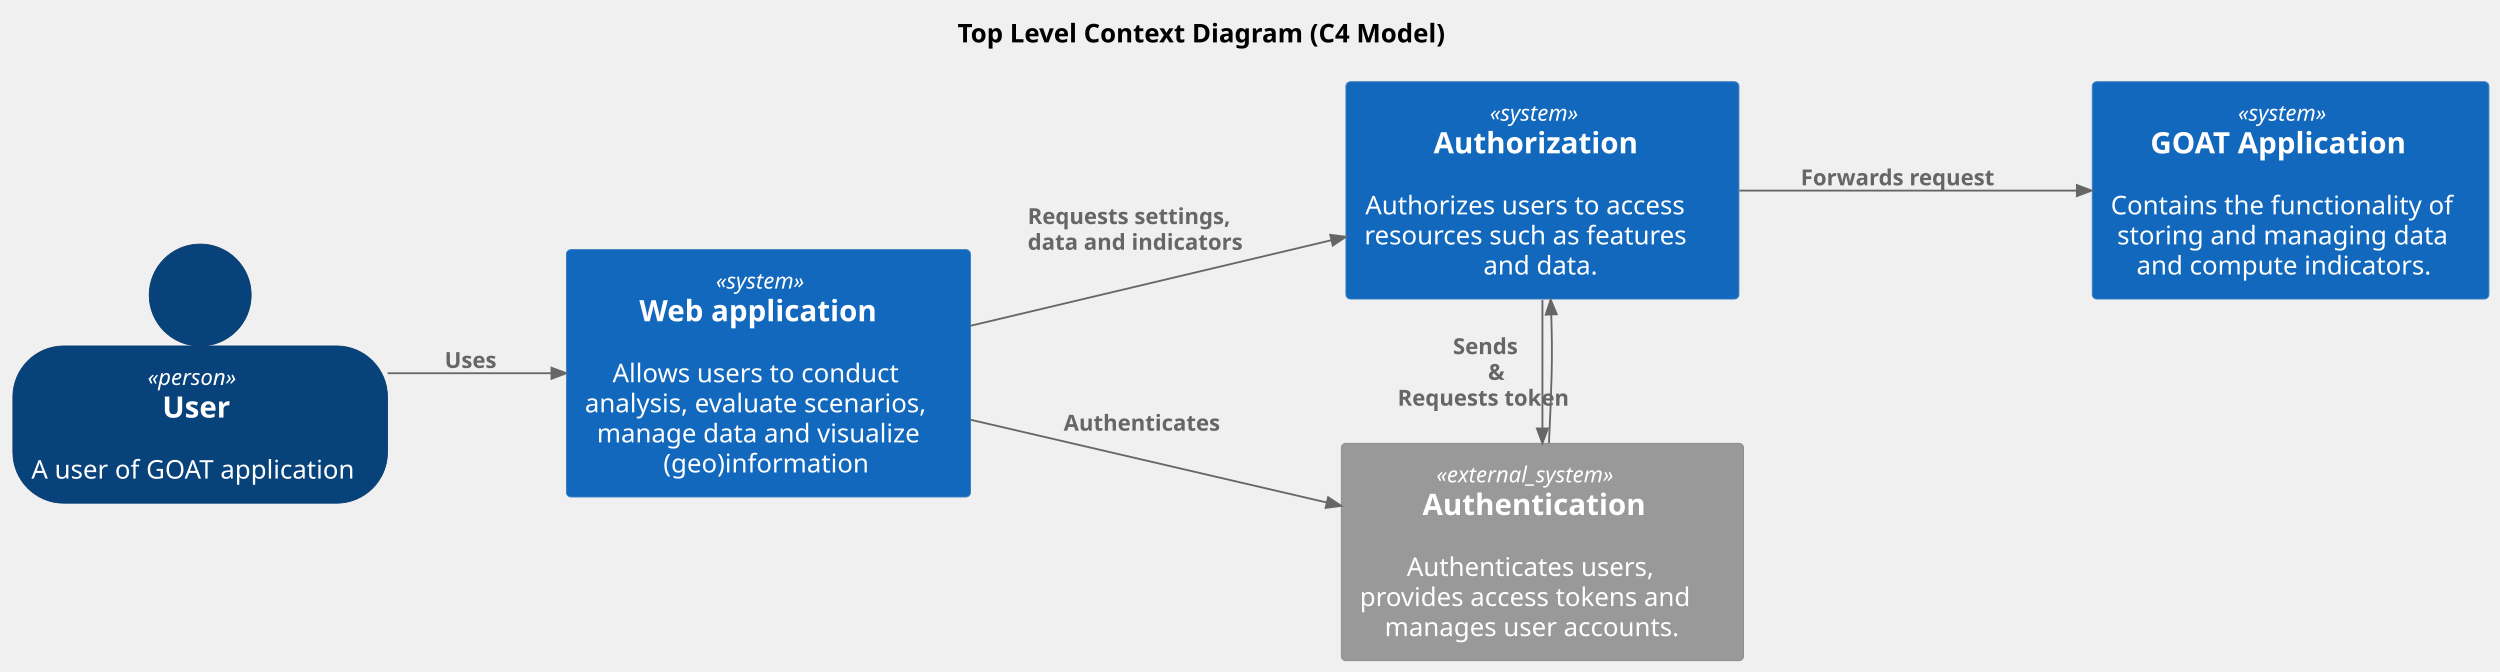
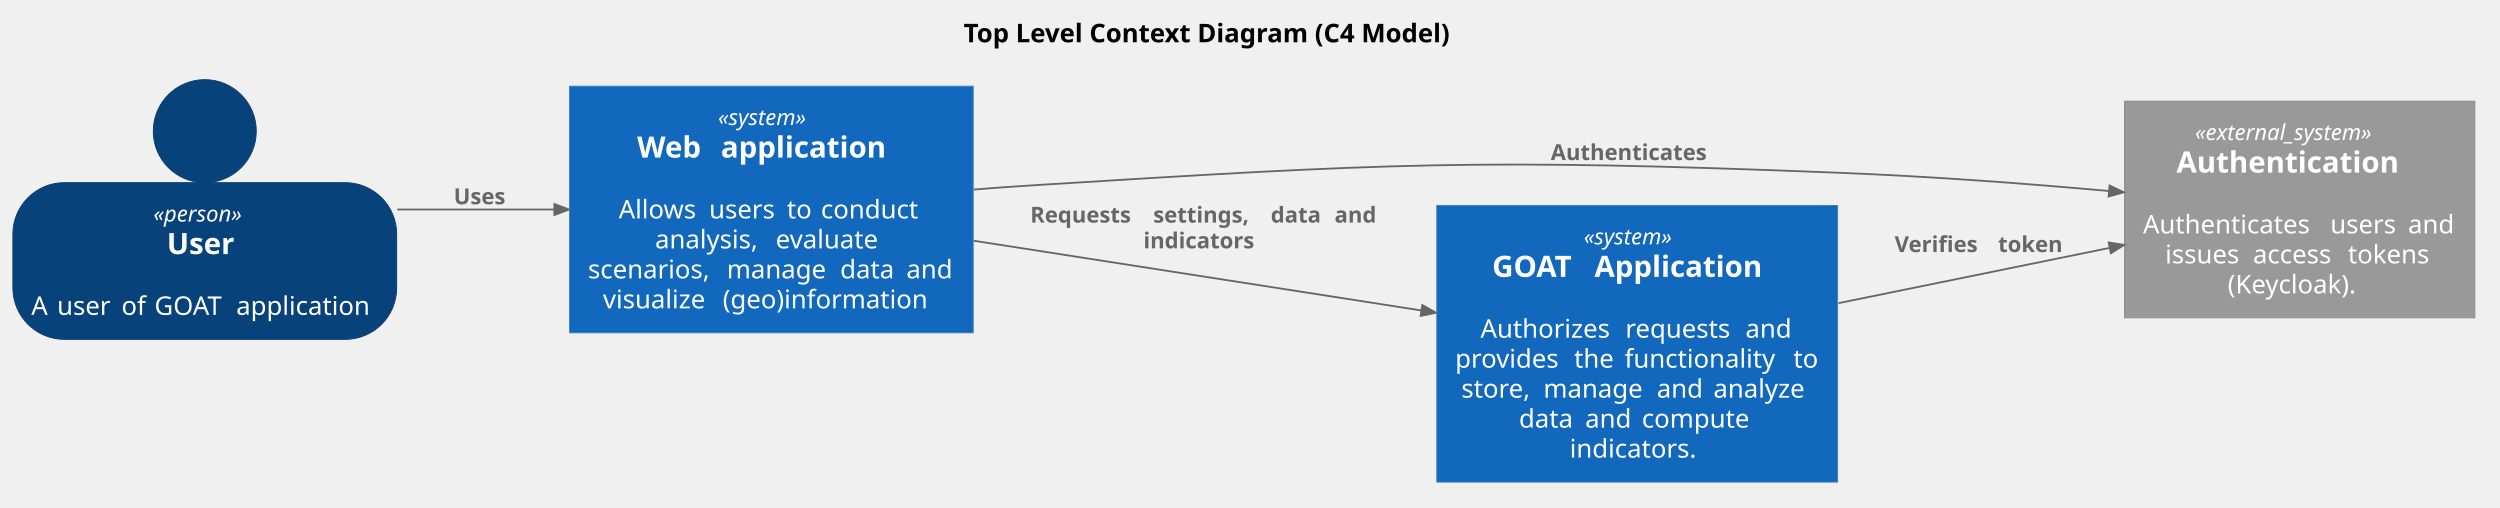
- <svg xmlns="http://www.w3.org/2000/svg" contentStyleType="text/css" height="364px" preserveAspectRatio="none" style="width:1355px;height:364px;background:#FFFFFF;" version="1.1" viewBox="0 0 1355 364" width="1355px" zoomAndPan="magnify">
+ <svg xmlns="http://www.w3.org/2000/svg" contentStyleType="text/css" data-diagram-type="DESCRIPTION" height="276px" preserveAspectRatio="none" style="width:1359px;height:276px;background:#FFFFFF;" version="1.1" viewBox="0 0 1359 276" width="1359px" zoomAndPan="magnify">
  <defs />
  <g>
-     <rect fill="none" height="26.297" id="_title" style="stroke:none;stroke-width:1.0;" width="313" x="514" y="5" />
-     <text fill="#000000" font-family="sans-serif" font-size="14" font-weight="bold" lengthAdjust="spacing" textLength="303" x="519" y="22.995">Top Level Context Diagram (C4 Model)</text>
-     <g id="elem_personAlias">
-       <ellipse cx="108.5" cy="159.912" fill="#08427B" rx="27.616" ry="27.616" style="stroke:#073B6F;stroke-width:0.5;" />
-       <rect fill="#08427B" height="85.188" rx="27.616" ry="27.616" style="stroke:#073B6F;stroke-width:0.5;" width="203" x="7" y="187.528" />
-       <text fill="#FFFFFF" font-family="sans-serif" font-size="12" font-style="italic" lengthAdjust="spacing" textLength="57" x="80" y="208.667">«person»</text>
-       <text fill="#FFFFFF" font-family="sans-serif" font-size="16" font-weight="bold" lengthAdjust="spacing" textLength="41" x="88" y="226.349">User</text>
-       <text fill="#FFFFFF" font-family="sans-serif" font-size="14" lengthAdjust="spacing" textLength="4" x="106.5" y="243.117"> </text>
-       <text fill="#FFFFFF" font-family="sans-serif" font-size="14" lengthAdjust="spacing" textLength="183" x="17" y="259.414">A user of GOAT application</text>
+     <g class="title" data-source-line="4">
+       <text fill="#000000" font-family="sans-serif" font-size="14" font-weight="700" lengthAdjust="spacing" textLength="304.671" x="523.835" y="22.995">Top Level Context Diagram (C4 Model)</text>
    </g>
-     <g id="elem_goatclient">
-       <rect fill="#1168BD" height="134.078" rx="2.5" ry="2.5" style="stroke:#3C7FC0;stroke-width:0.5;" width="219" x="307" y="135.297" />
-       <text fill="#FFFFFF" font-family="sans-serif" font-size="12" font-style="italic" lengthAdjust="spacing" textLength="57" x="388" y="156.435">«system»</text>
-       <text fill="#FFFFFF" font-family="sans-serif" font-size="16" font-weight="bold" lengthAdjust="spacing" textLength="140" x="346.5" y="174.117">Web application</text>
-       <text fill="#FFFFFF" font-family="sans-serif" font-size="14" lengthAdjust="spacing" textLength="4" x="414.5" y="190.886"> </text>
-       <text fill="#FFFFFF" font-family="sans-serif" font-size="14" lengthAdjust="spacing" textLength="165" x="332" y="207.183">Allows users to conduct</text>
-       <text fill="#FFFFFF" font-family="sans-serif" font-size="14" lengthAdjust="spacing" textLength="195" x="317" y="223.48">analysis, evaluate scenarios,</text>
-       <text fill="#FFFFFF" font-family="sans-serif" font-size="14" lengthAdjust="spacing" textLength="182" x="323.5" y="239.776">manage data and visualize</text>
-       <text fill="#FFFFFF" font-family="sans-serif" font-size="14" lengthAdjust="spacing" textLength="114" x="359.5" y="256.073">(geo)information</text>
+     <g class="entity" data-qualified-name="personAlias" data-source-line="380" id="ent0001">
+       <ellipse cx="111.315" cy="71.293" fill="#08427B" rx="27.996" ry="27.996" style="stroke:#073B6F;stroke-width:0.5;" />
+       <rect fill="#08427B" height="85.188" rx="27.996" ry="27.996" style="stroke:#073B6F;stroke-width:0.5;" width="208.631" x="7" y="99.289" />
+       <text fill="#FFFFFF" font-family="sans-serif" font-size="12" font-style="italic" lengthAdjust="spacing" textLength="55.816" x="83.407" y="120.428">«person»</text>
+       <text fill="#FFFFFF" font-family="sans-serif" font-size="16" font-weight="700" lengthAdjust="spacing" textLength="41.258" x="90.686" y="138.109">User</text>
+       <text fill="#FFFFFF" font-family="sans-serif" font-size="14" lengthAdjust="spacing" textLength="4.45" x="109.09" y="154.878"> </text>
+       <text fill="#FFFFFF" font-family="sans-serif" font-size="14" lengthAdjust="spacing" textLength="9.577" x="17" y="171.175">A</text>
+       <text fill="#FFFFFF" font-family="sans-serif" font-size="14" lengthAdjust="spacing" textLength="4.45" x="26.577" y="171.175"> </text>
+       <text fill="#FFFFFF" font-family="sans-serif" font-size="14" lengthAdjust="spacing" textLength="30.536" x="31.027" y="171.175">user</text>
+       <text fill="#FFFFFF" font-family="sans-serif" font-size="14" lengthAdjust="spacing" textLength="4.45" x="61.563" y="171.175"> </text>
+       <text fill="#FFFFFF" font-family="sans-serif" font-size="14" lengthAdjust="spacing" textLength="13.494" x="66.014" y="171.175">of</text>
+       <text fill="#FFFFFF" font-family="sans-serif" font-size="14" lengthAdjust="spacing" textLength="4.45" x="79.508" y="171.175"> </text>
+       <text fill="#FFFFFF" font-family="sans-serif" font-size="14" lengthAdjust="spacing" textLength="39.997" x="83.958" y="171.175">GOAT</text>
+       <text fill="#FFFFFF" font-family="sans-serif" font-size="14" lengthAdjust="spacing" textLength="4.45" x="123.955" y="171.175"> </text>
+       <text fill="#FFFFFF" font-family="sans-serif" font-size="14" lengthAdjust="spacing" textLength="77.226" x="128.405" y="171.175">application</text>
    </g>
-     <g id="elem_authentication">
-       <rect fill="#999999" height="117.781" rx="2.5" ry="2.5" style="stroke:#8A8A8A;stroke-width:0.5;" width="218" x="727" y="240.297" />
-       <text fill="#FFFFFF" font-family="sans-serif" font-size="12" font-style="italic" lengthAdjust="spacing" textLength="115" x="778.5" y="261.435">«external_system»</text>
-       <text fill="#FFFFFF" font-family="sans-serif" font-size="16" font-weight="bold" lengthAdjust="spacing" textLength="130" x="771" y="279.117">Authentication</text>
-       <text fill="#FFFFFF" font-family="sans-serif" font-size="14" lengthAdjust="spacing" textLength="4" x="834" y="295.886"> </text>
-       <text fill="#FFFFFF" font-family="sans-serif" font-size="14" lengthAdjust="spacing" textLength="143" x="762.5" y="312.183">Authenticates users,</text>
-       <text fill="#FFFFFF" font-family="sans-serif" font-size="14" lengthAdjust="spacing" textLength="194" x="737" y="328.479">provides access tokens and</text>
-       <text fill="#FFFFFF" font-family="sans-serif" font-size="14" lengthAdjust="spacing" textLength="171" x="750.5" y="344.776">manages user accounts.</text>
+     <g class="entity" data-qualified-name="goatclient" data-source-line="404" id="ent0002">
+       <rect fill="#1168BD" height="134.078" style="stroke:#3C7FC0;stroke-width:0.5;" width="219.404" x="309.63" y="46.847" />
+       <text fill="#FFFFFF" font-family="sans-serif" font-size="12" font-style="italic" lengthAdjust="spacing" textLength="58.066" x="390.299" y="67.986">«system»</text>
+       <text fill="#FFFFFF" font-family="sans-serif" font-size="16" font-weight="700" lengthAdjust="spacing" textLength="39.953" x="346.336" y="85.667">Web</text>
+       <text fill="#FFFFFF" font-family="sans-serif" font-size="16" font-weight="700" lengthAdjust="spacing" textLength="5.57" x="386.289" y="85.667"> </text>
+       <text fill="#FFFFFF" font-family="sans-serif" font-size="16" font-weight="700" lengthAdjust="spacing" textLength="100.469" x="391.86" y="85.667">application</text>
+       <text fill="#FFFFFF" font-family="sans-serif" font-size="14" lengthAdjust="spacing" textLength="4.45" x="417.107" y="102.436"> </text>
+       <text fill="#FFFFFF" font-family="sans-serif" font-size="14" lengthAdjust="spacing" textLength="44.666" x="336.34" y="118.733">Allows</text>
+       <text fill="#FFFFFF" font-family="sans-serif" font-size="14" lengthAdjust="spacing" textLength="4.45" x="381.007" y="118.733"> </text>
+       <text fill="#FFFFFF" font-family="sans-serif" font-size="14" lengthAdjust="spacing" textLength="37.83" x="385.457" y="118.733">users</text>
+       <text fill="#FFFFFF" font-family="sans-serif" font-size="14" lengthAdjust="spacing" textLength="4.45" x="423.287" y="118.733"> </text>
+       <text fill="#FFFFFF" font-family="sans-serif" font-size="14" lengthAdjust="spacing" textLength="14.055" x="427.737" y="118.733">to</text>
+       <text fill="#FFFFFF" font-family="sans-serif" font-size="14" lengthAdjust="spacing" textLength="4.45" x="441.792" y="118.733"> </text>
+       <text fill="#FFFFFF" font-family="sans-serif" font-size="14" lengthAdjust="spacing" textLength="56.082" x="446.242" y="118.733">conduct</text>
+       <text fill="#FFFFFF" font-family="sans-serif" font-size="14" lengthAdjust="spacing" textLength="61.134" x="356.079" y="135.03">analysis,</text>
+       <text fill="#FFFFFF" font-family="sans-serif" font-size="14" lengthAdjust="spacing" textLength="4.45" x="417.213" y="135.03"> </text>
+       <text fill="#FFFFFF" font-family="sans-serif" font-size="14" lengthAdjust="spacing" textLength="60.922" x="421.663" y="135.03">evaluate</text>
+       <text fill="#FFFFFF" font-family="sans-serif" font-size="14" lengthAdjust="spacing" textLength="71.012" x="319.63" y="151.326">scenarios,</text>
+       <text fill="#FFFFFF" font-family="sans-serif" font-size="14" lengthAdjust="spacing" textLength="4.45" x="390.642" y="151.326"> </text>
+       <text fill="#FFFFFF" font-family="sans-serif" font-size="14" lengthAdjust="spacing" textLength="57.169" x="395.092" y="151.326">manage</text>
+       <text fill="#FFFFFF" font-family="sans-serif" font-size="14" lengthAdjust="spacing" textLength="4.45" x="452.261" y="151.326"> </text>
+       <text fill="#FFFFFF" font-family="sans-serif" font-size="14" lengthAdjust="spacing" textLength="31.534" x="456.711" y="151.326">data</text>
+       <text fill="#FFFFFF" font-family="sans-serif" font-size="14" lengthAdjust="spacing" textLength="4.45" x="488.245" y="151.326"> </text>
+       <text fill="#FFFFFF" font-family="sans-serif" font-size="14" lengthAdjust="spacing" textLength="26.339" x="492.695" y="151.326">and</text>
+       <text fill="#FFFFFF" font-family="sans-serif" font-size="14" lengthAdjust="spacing" textLength="60.662" x="327.758" y="167.623">visualize</text>
+       <text fill="#FFFFFF" font-family="sans-serif" font-size="14" lengthAdjust="spacing" textLength="4.45" x="388.42" y="167.623"> </text>
+       <text fill="#FFFFFF" font-family="sans-serif" font-size="14" lengthAdjust="spacing" textLength="118.036" x="392.87" y="167.623">(geo)information</text>
    </g>
-     <g id="elem_authorization">
-       <rect fill="#1168BD" height="117.781" rx="2.5" ry="2.5" style="stroke:#3C7FC0;stroke-width:0.5;" width="213" x="729.5" y="44.297" />
-       <text fill="#FFFFFF" font-family="sans-serif" font-size="12" font-style="italic" lengthAdjust="spacing" textLength="57" x="807.5" y="65.436">«system»</text>
-       <text fill="#FFFFFF" font-family="sans-serif" font-size="16" font-weight="bold" lengthAdjust="spacing" textLength="118" x="777" y="83.117">Authorization</text>
-       <text fill="#FFFFFF" font-family="sans-serif" font-size="14" lengthAdjust="spacing" textLength="4" x="834" y="99.886"> </text>
-       <text fill="#FFFFFF" font-family="sans-serif" font-size="14" lengthAdjust="spacing" textLength="188" x="740" y="116.183">Authorizes users to access</text>
-       <text fill="#FFFFFF" font-family="sans-serif" font-size="14" lengthAdjust="spacing" textLength="189" x="739.5" y="132.48">resources such as features</text>
-       <text fill="#FFFFFF" font-family="sans-serif" font-size="14" lengthAdjust="spacing" textLength="64" x="804" y="148.776">and data.</text>
+     <g class="entity" data-qualified-name="authentication" data-source-line="419" id="ent0003">
+       <rect fill="#999999" height="117.781" style="stroke:#8A8A8A;stroke-width:0.5;" width="190.42" x="1154.92" y="54.997" />
+       <text fill="#FFFFFF" font-family="sans-serif" font-size="12" font-style="italic" lengthAdjust="spacing" textLength="113.865" x="1193.197" y="76.135">«external_system»</text>
+       <text fill="#FFFFFF" font-family="sans-serif" font-size="16" font-weight="700" lengthAdjust="spacing" textLength="133.984" x="1183.138" y="93.817">Authentication</text>
+       <text fill="#FFFFFF" font-family="sans-serif" font-size="14" lengthAdjust="spacing" textLength="4.45" x="1247.905" y="110.586"> </text>
+       <text fill="#FFFFFF" font-family="sans-serif" font-size="14" lengthAdjust="spacing" textLength="97.351" x="1164.92" y="126.883">Authenticates</text>
+       <text fill="#FFFFFF" font-family="sans-serif" font-size="14" lengthAdjust="spacing" textLength="4.45" x="1262.271" y="126.883"> </text>
+       <text fill="#FFFFFF" font-family="sans-serif" font-size="14" lengthAdjust="spacing" textLength="37.83" x="1266.721" y="126.883">users</text>
+       <text fill="#FFFFFF" font-family="sans-serif" font-size="14" lengthAdjust="spacing" textLength="4.45" x="1304.551" y="126.883"> </text>
+       <text fill="#FFFFFF" font-family="sans-serif" font-size="14" lengthAdjust="spacing" textLength="26.339" x="1309.001" y="126.883">and</text>
+       <text fill="#FFFFFF" font-family="sans-serif" font-size="14" lengthAdjust="spacing" textLength="43.258" x="1176.992" y="143.179">issues</text>
+       <text fill="#FFFFFF" font-family="sans-serif" font-size="14" lengthAdjust="spacing" textLength="4.45" x="1220.25" y="143.179"> </text>
+       <text fill="#FFFFFF" font-family="sans-serif" font-size="14" lengthAdjust="spacing" textLength="47.175" x="1224.7" y="143.179">access</text>
+       <text fill="#FFFFFF" font-family="sans-serif" font-size="14" lengthAdjust="spacing" textLength="4.45" x="1271.875" y="143.179"> </text>
+       <text fill="#FFFFFF" font-family="sans-serif" font-size="14" lengthAdjust="spacing" textLength="46.942" x="1276.325" y="143.179">tokens</text>
+       <text fill="#FFFFFF" font-family="sans-serif" font-size="14" lengthAdjust="spacing" textLength="78.292" x="1210.984" y="159.476">(Keycloak).</text>
    </g>
-     <g id="elem_goatapplication">
-       <rect fill="#1168BD" height="117.781" rx="2.5" ry="2.5" style="stroke:#3C7FC0;stroke-width:0.5;" width="215" x="1134" y="44.297" />
-       <text fill="#FFFFFF" font-family="sans-serif" font-size="12" font-style="italic" lengthAdjust="spacing" textLength="57" x="1213" y="65.436">«system»</text>
-       <text fill="#FFFFFF" font-family="sans-serif" font-size="16" font-weight="bold" lengthAdjust="spacing" textLength="152" x="1165.5" y="83.117">GOAT Application</text>
-       <text fill="#FFFFFF" font-family="sans-serif" font-size="14" lengthAdjust="spacing" textLength="4" x="1239.5" y="99.886"> </text>
-       <text fill="#FFFFFF" font-family="sans-serif" font-size="14" lengthAdjust="spacing" textLength="191" x="1144" y="116.183">Contains the functionality of</text>
-       <text fill="#FFFFFF" font-family="sans-serif" font-size="14" lengthAdjust="spacing" textLength="184" x="1147.5" y="132.48">storing and managing data</text>
-       <text fill="#FFFFFF" font-family="sans-serif" font-size="14" lengthAdjust="spacing" textLength="167" x="1158" y="148.776">and compute indicators.</text>
+     <g class="entity" data-qualified-name="goatapplication" data-source-line="404" id="ent0004">
+       <rect fill="#1168BD" height="150.375" style="stroke:#3C7FC0;stroke-width:0.5;" width="217.88" x="781.04" y="111.697" />
+       <text fill="#FFFFFF" font-family="sans-serif" font-size="12" font-style="italic" lengthAdjust="spacing" textLength="58.066" x="860.947" y="132.835">«system»</text>
+       <text fill="#FFFFFF" font-family="sans-serif" font-size="16" font-weight="700" lengthAdjust="spacing" textLength="50.031" x="811.152" y="150.517">GOAT</text>
+       <text fill="#FFFFFF" font-family="sans-serif" font-size="16" font-weight="700" lengthAdjust="spacing" textLength="5.57" x="861.183" y="150.517"> </text>
+       <text fill="#FFFFFF" font-family="sans-serif" font-size="16" font-weight="700" lengthAdjust="spacing" textLength="102.055" x="866.753" y="150.517">Application</text>
+       <text fill="#FFFFFF" font-family="sans-serif" font-size="14" lengthAdjust="spacing" textLength="4.45" x="887.755" y="167.286"> </text>
+       <text fill="#FFFFFF" font-family="sans-serif" font-size="14" lengthAdjust="spacing" textLength="74.279" x="804.811" y="183.583">Authorizes</text>
+       <text fill="#FFFFFF" font-family="sans-serif" font-size="14" lengthAdjust="spacing" textLength="4.45" x="879.09" y="183.583"> </text>
+       <text fill="#FFFFFF" font-family="sans-serif" font-size="14" lengthAdjust="spacing" textLength="60.819" x="883.54" y="183.583">requests</text>
+       <text fill="#FFFFFF" font-family="sans-serif" font-size="14" lengthAdjust="spacing" textLength="4.45" x="944.36" y="183.583"> </text>
+       <text fill="#FFFFFF" font-family="sans-serif" font-size="14" lengthAdjust="spacing" textLength="26.339" x="948.81" y="183.583">and</text>
+       <text fill="#FFFFFF" font-family="sans-serif" font-size="14" lengthAdjust="spacing" textLength="60.177" x="791.04" y="199.88">provides</text>
+       <text fill="#FFFFFF" font-family="sans-serif" font-size="14" lengthAdjust="spacing" textLength="4.45" x="851.217" y="199.88"> </text>
+       <text fill="#FFFFFF" font-family="sans-serif" font-size="14" lengthAdjust="spacing" textLength="22.976" x="855.667" y="199.88">the</text>
+       <text fill="#FFFFFF" font-family="sans-serif" font-size="14" lengthAdjust="spacing" textLength="4.45" x="878.643" y="199.88"> </text>
+       <text fill="#FFFFFF" font-family="sans-serif" font-size="14" lengthAdjust="spacing" textLength="87.322" x="883.093" y="199.88">functionality</text>
+       <text fill="#FFFFFF" font-family="sans-serif" font-size="14" lengthAdjust="spacing" textLength="4.45" x="970.415" y="199.88"> </text>
+       <text fill="#FFFFFF" font-family="sans-serif" font-size="14" lengthAdjust="spacing" textLength="14.055" x="974.865" y="199.88">to</text>
+       <text fill="#FFFFFF" font-family="sans-serif" font-size="14" lengthAdjust="spacing" textLength="40.168" x="794.383" y="216.176">store,</text>
+       <text fill="#FFFFFF" font-family="sans-serif" font-size="14" lengthAdjust="spacing" textLength="4.45" x="834.551" y="216.176"> </text>
+       <text fill="#FFFFFF" font-family="sans-serif" font-size="14" lengthAdjust="spacing" textLength="57.169" x="839.001" y="216.176">manage</text>
+       <text fill="#FFFFFF" font-family="sans-serif" font-size="14" lengthAdjust="spacing" textLength="4.45" x="896.17" y="216.176"> </text>
+       <text fill="#FFFFFF" font-family="sans-serif" font-size="14" lengthAdjust="spacing" textLength="26.339" x="900.62" y="216.176">and</text>
+       <text fill="#FFFFFF" font-family="sans-serif" font-size="14" lengthAdjust="spacing" textLength="4.45" x="926.959" y="216.176"> </text>
+       <text fill="#FFFFFF" font-family="sans-serif" font-size="14" lengthAdjust="spacing" textLength="54.168" x="931.409" y="216.176">analyze</text>
+       <text fill="#FFFFFF" font-family="sans-serif" font-size="14" lengthAdjust="spacing" textLength="31.534" x="825.712" y="232.473">data</text>
+       <text fill="#FFFFFF" font-family="sans-serif" font-size="14" lengthAdjust="spacing" textLength="4.45" x="857.246" y="232.473"> </text>
+       <text fill="#FFFFFF" font-family="sans-serif" font-size="14" lengthAdjust="spacing" textLength="26.339" x="861.696" y="232.473">and</text>
+       <text fill="#FFFFFF" font-family="sans-serif" font-size="14" lengthAdjust="spacing" textLength="4.45" x="888.035" y="232.473"> </text>
+       <text fill="#FFFFFF" font-family="sans-serif" font-size="14" lengthAdjust="spacing" textLength="61.763" x="892.485" y="232.473">compute</text>
+       <text fill="#FFFFFF" font-family="sans-serif" font-size="14" lengthAdjust="spacing" textLength="73.37" x="853.295" y="248.77">indicators.</text>
    </g>
-     <g id="link_personAlias_goatclient">
-       <path d="M210.12,202.297 C238.46,202.297 269.53,202.297 298.73,202.297 " fill="none" id="personAlias-to-goatclient" style="stroke:#666666;stroke-width:1.0;" />
-       <polygon fill="#666666" points="306.91,202.297,298.91,199.297,298.91,205.297,306.91,202.297" style="stroke:#666666;stroke-width:1.0;" />
-       <text fill="#666666" font-family="sans-serif" font-size="12" font-weight="bold" lengthAdjust="spacing" textLength="35" x="241" y="199.435">Uses</text>
+     <g class="link" data-entity-1="ent0001" data-entity-2="ent0002" data-link-type="dependency" data-source-line="1803" id="lnk5">
+       <path d="M215.92,113.887 C246,113.887 270.94,113.887 301.35,113.887" fill="none" id="personAlias-to-goatclient" style="stroke:#666666;stroke-width:1;" />
+       <polygon fill="#666666" points="309.35,113.887,301.35,110.887,301.35,116.887,309.35,113.887" style="stroke:#666666;stroke-width:1;stroke-linejoin:miter;stroke-miterlimit:10;" />
+       <text fill="#666666" font-family="sans-serif" font-size="12" font-weight="700" lengthAdjust="spacing" textLength="32.168" x="246.63" y="111.025">Uses</text>
    </g>
-     <g id="link_goatclient_authentication">
-       <path d="M526.1,227.527 C585.3,241.287 658.57,258.307 718.9,272.317 " fill="none" id="goatclient-to-authentication" style="stroke:#666666;stroke-width:1.0;" />
-       <polygon fill="#666666" points="726.94,274.187,719.83,269.45,718.468,275.293,726.94,274.187" style="stroke:#666666;stroke-width:1.0;" />
-       <text fill="#666666" font-family="sans-serif" font-size="12" font-weight="bold" lengthAdjust="spacing" textLength="100" x="576.5" y="233.435">Authenticates</text>
+     <g class="link" data-entity-1="ent0002" data-entity-2="ent0003" data-link-type="dependency" data-source-line="1803" id="lnk6">
+       <path d="M529.31,103.037 C539.36,102.227 549.38,101.497 559.04,100.887 C754.18,88.677 803.54,86.097 998.92,93.887 C1050.4,95.947 1099.742,99.656 1146.512,103.826" fill="none" id="goatclient-to-authentication" style="stroke:#666666;stroke-width:1;" />
+       <polygon fill="#666666" points="1154.48,104.537,1146.778,100.838,1146.245,106.815,1154.48,104.537" style="stroke:#666666;stroke-width:1;stroke-linejoin:miter;stroke-miterlimit:10;" />
+       <text fill="#666666" font-family="sans-serif" font-size="12" font-weight="700" lengthAdjust="spacing" textLength="94.869" x="842.98" y="87.025">Authenticates</text>
    </g>
-     <g id="link_goatclient_authorization">
-       <path d="M526.1,176.547 C586.11,162.317 660.58,144.657 721.36,130.247 " fill="none" id="goatclient-to-authorization" style="stroke:#666666;stroke-width:1.0;" />
-       <polygon fill="#666666" points="729.46,128.327,720.982,127.265,722.374,133.101,729.46,128.327" style="stroke:#666666;stroke-width:1.0;" />
-       <text fill="#666666" font-family="sans-serif" font-size="12" font-weight="bold" lengthAdjust="spacing" textLength="135" x="557" y="121.436">Requests settings,</text>
-       <text fill="#666666" font-family="sans-serif" font-size="12" font-weight="bold" lengthAdjust="spacing" textLength="139" x="557" y="135.404">data and indicators</text>
+     <g class="link" data-entity-1="ent0002" data-entity-2="ent0004" data-link-type="dependency" data-source-line="1803" id="lnk7">
+       <path d="M529.32,130.867 C604.91,142.637 697.245,157.026 772.695,168.776" fill="none" id="goatclient-to-goatapplication" style="stroke:#666666;stroke-width:1;" />
+       <polygon fill="#666666" points="780.6,170.007,773.157,165.812,772.234,171.74,780.6,170.007" style="stroke:#666666;stroke-width:1;stroke-linejoin:miter;stroke-miterlimit:10;" />
+       <text fill="#666666" font-family="sans-serif" font-size="12" font-weight="700" lengthAdjust="spacing" textLength="62.672" x="560.04" y="121.025">Requests</text>
+       <text fill="#666666" font-family="sans-serif" font-size="12" font-weight="700" lengthAdjust="spacing" textLength="4.178" x="622.712" y="121.025"> </text>
+       <text fill="#666666" font-family="sans-serif" font-size="12" font-weight="700" lengthAdjust="spacing" textLength="59.701" x="626.89" y="121.025">settings,</text>
+       <text fill="#666666" font-family="sans-serif" font-size="12" font-weight="700" lengthAdjust="spacing" textLength="4.178" x="686.591" y="121.025"> </text>
+       <text fill="#666666" font-family="sans-serif" font-size="12" font-weight="700" lengthAdjust="spacing" textLength="30.521" x="690.769" y="121.025">data</text>
+       <text fill="#666666" font-family="sans-serif" font-size="12" font-weight="700" lengthAdjust="spacing" textLength="4.178" x="721.29" y="121.025"> </text>
+       <text fill="#666666" font-family="sans-serif" font-size="12" font-weight="700" lengthAdjust="spacing" textLength="25.23" x="725.468" y="121.025">and</text>
+       <text fill="#666666" font-family="sans-serif" font-size="12" font-weight="700" lengthAdjust="spacing" textLength="67.611" x="621.563" y="134.994">indicators</text>
    </g>
-     <g id="link_authorization_authentication">
-       <path d="M836,162.587 C836,184.487 836,209.467 836,232.037 " fill="none" id="authorization-to-authentication" style="stroke:#666666;stroke-width:1.0;" />
-       <polygon fill="#666666" points="836,240.227,839,232.227,833,232.227,836,240.227" style="stroke:#666666;stroke-width:1.0;" />
-       <text fill="#666666" font-family="sans-serif" font-size="12" font-weight="bold" lengthAdjust="spacing" textLength="44" x="787.5" y="191.935">Sends</text>
-       <text fill="#666666" font-family="sans-serif" font-size="12" font-weight="bold" lengthAdjust="spacing" textLength="10" x="806.5" y="205.904">&amp;</text>
-       <text fill="#666666" font-family="sans-serif" font-size="12" font-weight="bold" lengthAdjust="spacing" textLength="112" x="757.5" y="219.873">Requests token</text>
-     </g>
-     <g id="link_authorization_authentication">
-       <path d="M840.78,170.507 C841.13,181.137 841.26,192.017 841,202.297 C840.69,214.517 840.15,227.597 839.54,240.067 " fill="none" id="authorization-backto-authentication" style="stroke:#666666;stroke-width:1.0;" />
-       <polygon fill="#666666" points="840.46,162.437,837.777,170.549,843.772,170.313,840.46,162.437" style="stroke:#666666;stroke-width:1.0;" />
-     </g>
-     <g id="link_authorization_goatapplication">
-       <path d="M942.75,103.297 C998.95,103.297 1068.11,103.297 1125.62,103.297 " fill="none" id="authorization-to-goatapplication" style="stroke:#666666;stroke-width:1.0;" />
-       <polygon fill="#666666" points="1133.66,103.297,1125.66,100.297,1125.66,106.297,1133.66,103.297" style="stroke:#666666;stroke-width:1.0;" />
-       <text fill="#666666" font-family="sans-serif" font-size="12" font-weight="bold" lengthAdjust="spacing" textLength="127" x="976" y="100.436">Forwards request</text>
+     <g class="link" data-entity-1="ent0004" data-entity-2="ent0003" data-link-type="dependency" data-source-line="1803" id="lnk8">
+       <path d="M999.4,164.787 C1048.92,154.697 1099.181,144.455 1146.871,134.735" fill="none" id="goatapplication-to-authentication" style="stroke:#666666;stroke-width:1;" />
+       <polygon fill="#666666" points="1154.71,133.137,1146.272,131.795,1147.47,137.674,1154.71,133.137" style="stroke:#666666;stroke-width:1;stroke-linejoin:miter;stroke-miterlimit:10;" />
+       <text fill="#666666" font-family="sans-serif" font-size="12" font-weight="700" lengthAdjust="spacing" textLength="52.072" x="1029.92" y="137.025">Verifies</text>
+       <text fill="#666666" font-family="sans-serif" font-size="12" font-weight="700" lengthAdjust="spacing" textLength="4.178" x="1081.992" y="137.025"> </text>
+       <text fill="#666666" font-family="sans-serif" font-size="12" font-weight="700" lengthAdjust="spacing" textLength="38.643" x="1086.17" y="137.025">token</text>
    </g>
  </g>
</svg>
